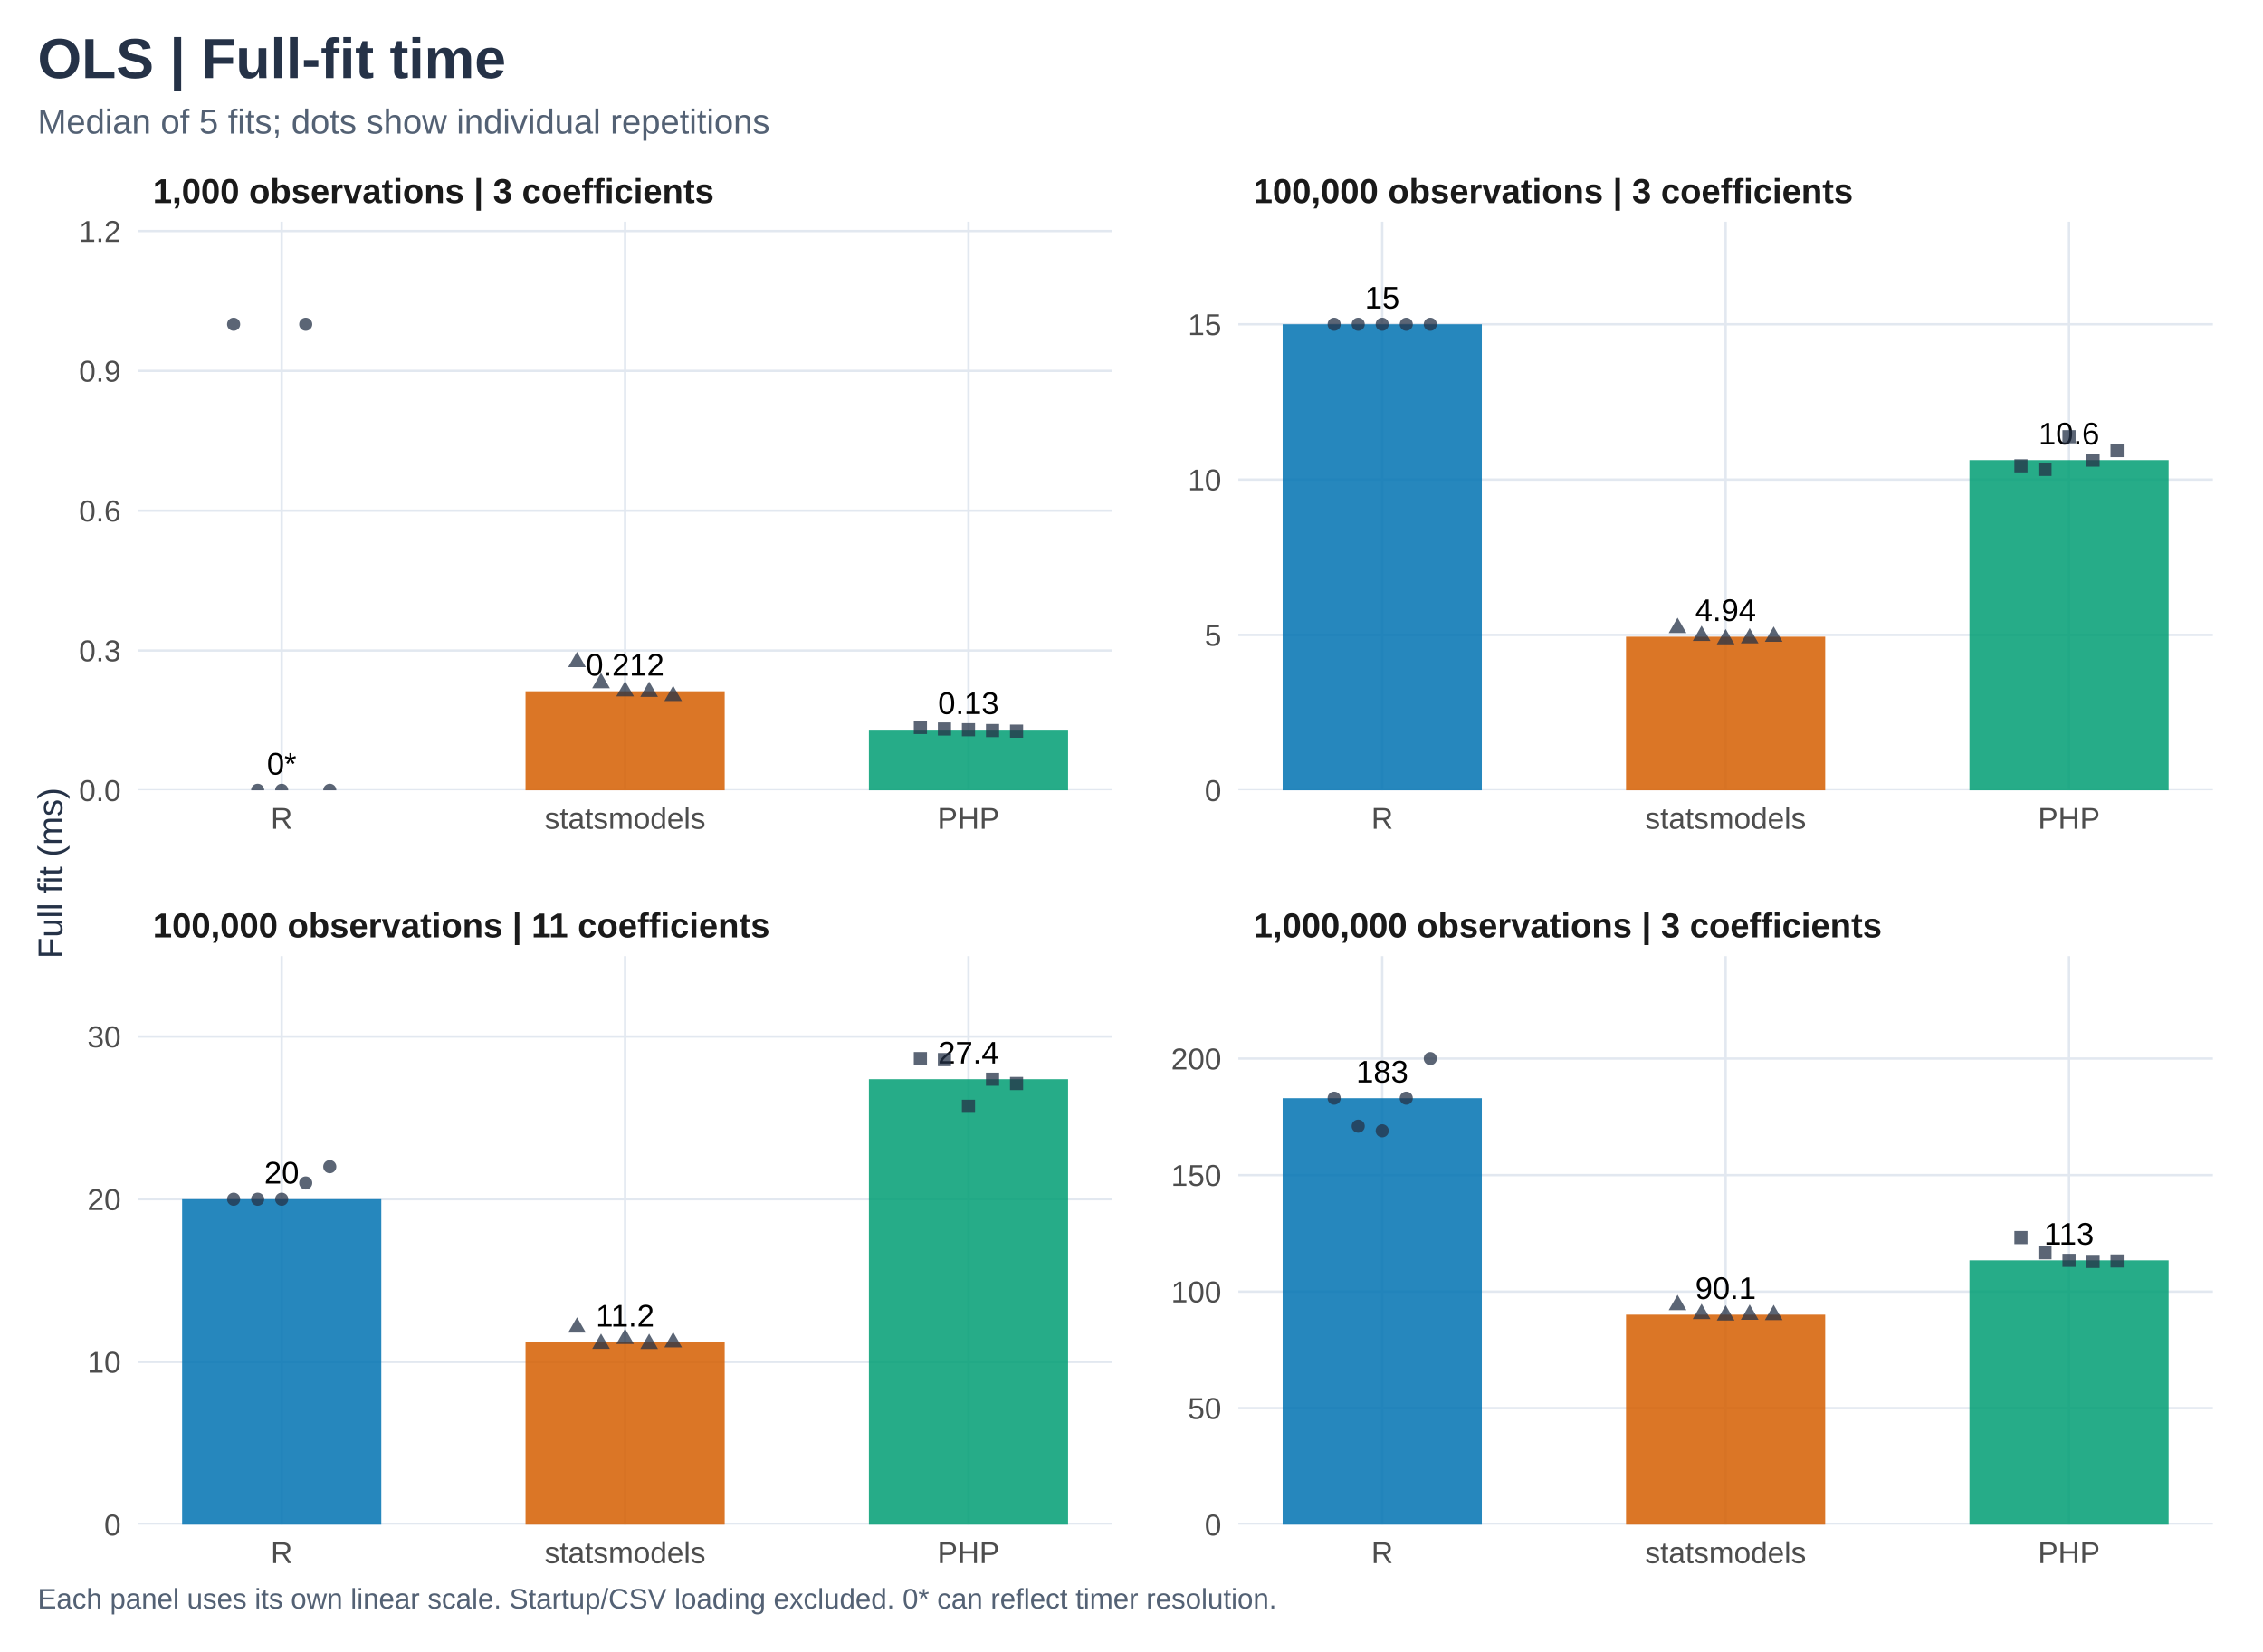
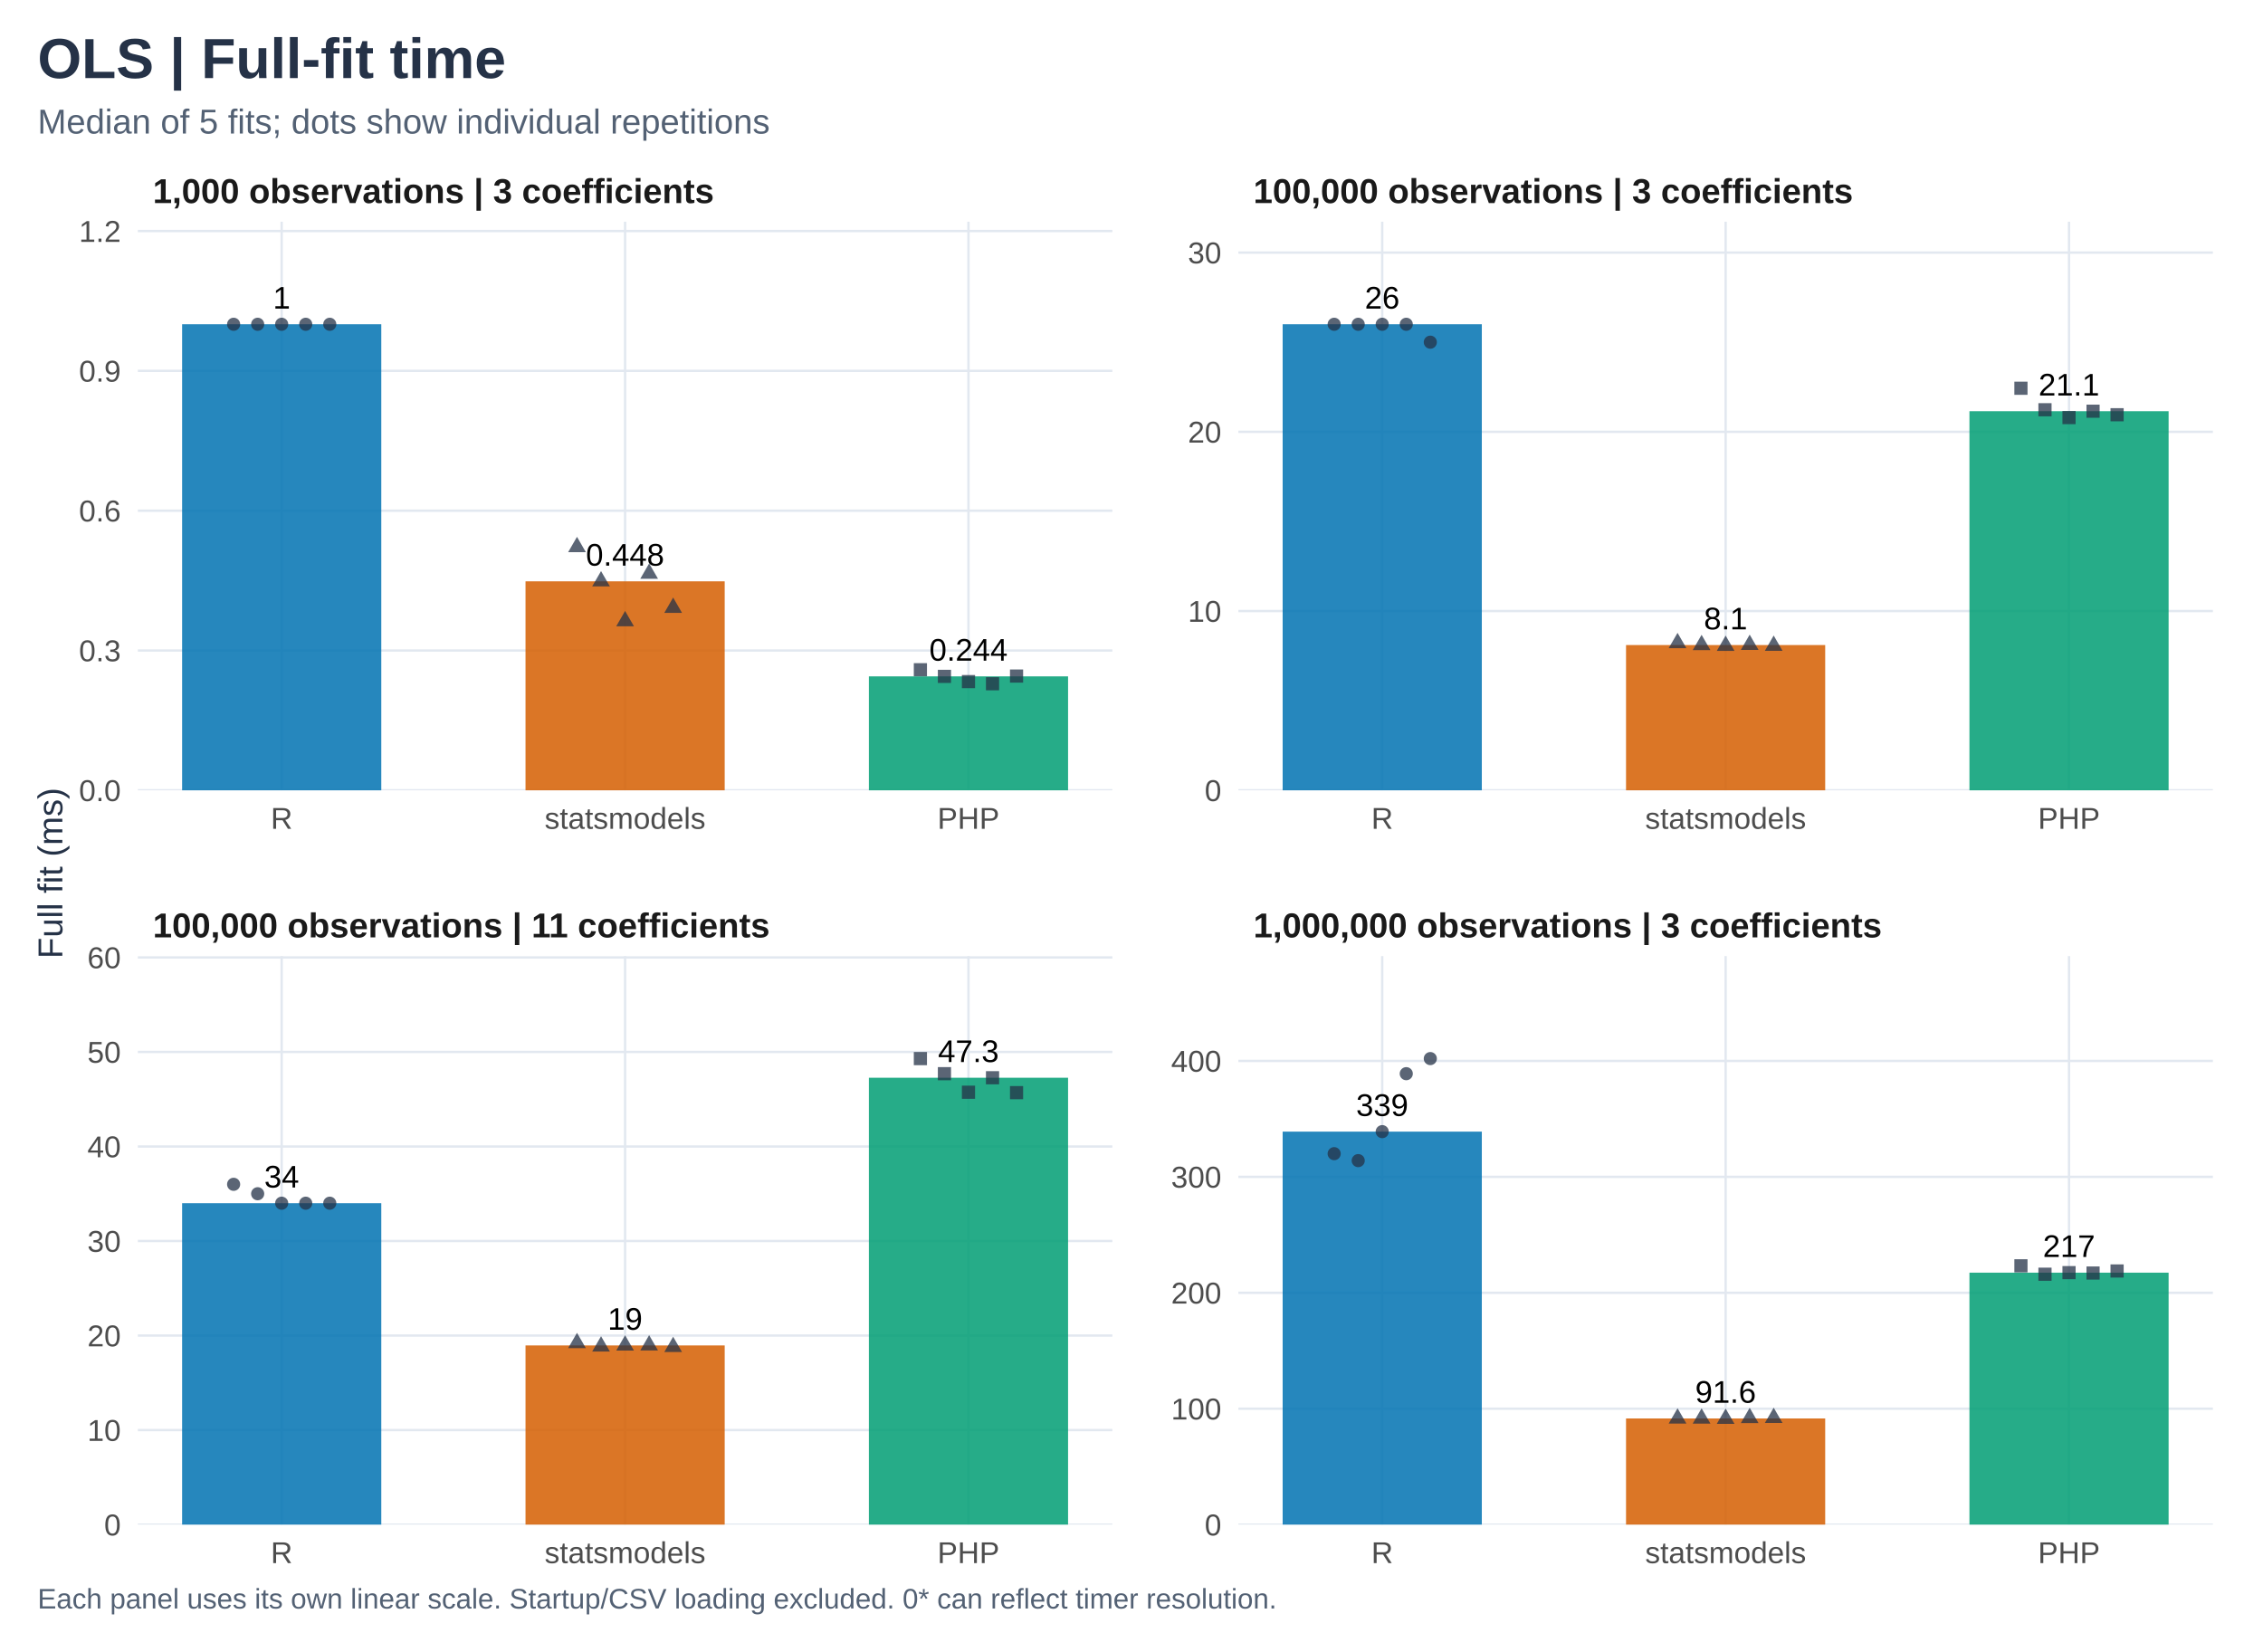
<svg xmlns="http://www.w3.org/2000/svg" width="720.00pt" height="525.60pt" viewBox="0 0 720.00 525.60">
  <g class="svglite">
    <defs>
      <style type="text/css">
    .svglite line, .svglite polyline, .svglite polygon, .svglite path, .svglite rect, .svglite circle {
      fill: none;
      stroke: #000000;
      stroke-linecap: round;
      stroke-linejoin: round;
      stroke-miterlimit: 10.00;
    }
    .svglite text {
      white-space: pre;
    }
    .svglite g.glyphgroup path {
      fill: inherit;
      stroke: none;
    }
  </style>
    </defs>
    <rect width="100%" height="100%" style="stroke: none; fill: #FFFFFF;" />
    <defs>
      <clipPath id="cpMC4wMHw3MjAuMDB8MC4wMHw1MjUuNjA=">
        <rect x="0.00" y="0.00" width="720.00" height="525.60" />
      </clipPath>
    </defs>
    <g clip-path="url(#cpMC4wMHw3MjAuMDB8MC4wMHw1MjUuNjA=)">
      <rect x="-0" y="-0" width="720.00" height="525.60" style="stroke-width: 1.16; stroke: none; fill: #FFFFFF;" />
    </g>
    <defs>
      <clipPath id="cpNDMuODV8MzUzLjkxfDcwLjU1fDI1MS40NA==">
        <rect x="43.85" y="70.55" width="310.06" height="180.89" />
      </clipPath>
    </defs>
    <g clip-path="url(#cpNDMuODV8MzUzLjkxfDcwLjU1fDI1MS40NA==)">
      <polyline points="43.85,251.44 353.91,251.44 " style="stroke-width: 0.75; stroke: #E2E8F0; stroke-linecap: butt;" />
      <polyline points="43.85,206.96 353.91,206.96 " style="stroke-width: 0.75; stroke: #E2E8F0; stroke-linecap: butt;" />
      <polyline points="43.85,162.48 353.91,162.48 " style="stroke-width: 0.75; stroke: #E2E8F0; stroke-linecap: butt;" />
      <polyline points="43.85,117.99 353.91,117.99 " style="stroke-width: 0.75; stroke: #E2E8F0; stroke-linecap: butt;" />
      <polyline points="43.85,73.51 353.91,73.51 " style="stroke-width: 0.75; stroke: #E2E8F0; stroke-linecap: butt;" />
      <polyline points="89.62,251.44 89.62,70.55 " style="stroke-width: 0.75; stroke: #E2E8F0; stroke-linecap: butt;" />
      <polyline points="198.88,251.44 198.88,70.55 " style="stroke-width: 0.75; stroke: #E2E8F0; stroke-linecap: butt;" />
      <polyline points="308.13,251.44 308.13,70.55 " style="stroke-width: 0.75; stroke: #E2E8F0; stroke-linecap: butt;" />
-       <rect x="57.94" y="251.44" width="63.37" height="0.00" style="stroke-width: 1.16; stroke: none; stroke-linecap: butt; stroke-linejoin: miter; fill: #0072B2; fill-opacity: 0.85;" />
-       <rect x="167.20" y="219.94" width="63.37" height="31.50" style="stroke-width: 1.16; stroke: none; stroke-linecap: butt; stroke-linejoin: miter; fill: #D55E00; fill-opacity: 0.85;" />
-       <rect x="276.45" y="232.17" width="63.37" height="19.27" style="stroke-width: 1.16; stroke: none; stroke-linecap: butt; stroke-linejoin: miter; fill: #009E73; fill-opacity: 0.85;" />
-       <text x="89.62" y="246.45" text-anchor="middle" style="font-size: 9.96px; font-family: &quot;Arial&quot;;" textLength="9.41px" lengthAdjust="spacingAndGlyphs">0*</text>
-       <text x="198.88" y="214.95" text-anchor="middle" style="font-size: 9.96px; font-family: &quot;Arial&quot;;" textLength="24.89px" lengthAdjust="spacingAndGlyphs">0.212</text>
-       <text x="308.13" y="227.18" text-anchor="middle" style="font-size: 9.96px; font-family: &quot;Arial&quot;;" textLength="19.36px" lengthAdjust="spacingAndGlyphs">0.13</text>
+       <rect x="57.94" y="103.17" width="63.37" height="148.27" style="stroke-width: 1.16; stroke: none; stroke-linecap: butt; stroke-linejoin: miter; fill: #0072B2; fill-opacity: 0.85;" />
+       <rect x="167.20" y="184.95" width="63.37" height="66.49" style="stroke-width: 1.16; stroke: none; stroke-linecap: butt; stroke-linejoin: miter; fill: #D55E00; fill-opacity: 0.85;" />
+       <rect x="276.45" y="215.19" width="63.37" height="36.25" style="stroke-width: 1.16; stroke: none; stroke-linecap: butt; stroke-linejoin: miter; fill: #009E73; fill-opacity: 0.85;" />
+       <text x="89.62" y="98.18" text-anchor="middle" style="font-size: 9.96px; font-family: &quot;Arial&quot;;" textLength="5.53px" lengthAdjust="spacingAndGlyphs">1</text>
+       <text x="198.88" y="179.96" text-anchor="middle" style="font-size: 9.96px; font-family: &quot;Arial&quot;;" textLength="24.89px" lengthAdjust="spacingAndGlyphs">0.448</text>
+       <text x="308.13" y="210.20" text-anchor="middle" style="font-size: 9.96px; font-family: &quot;Arial&quot;;" textLength="24.89px" lengthAdjust="spacingAndGlyphs">0.244</text>
      <circle cx="74.33" cy="103.17" r="2.09" style="stroke-width: 0.77; stroke: none; fill: #253247; fill-opacity: 0.75;" />
-       <circle cx="81.98" cy="251.44" r="2.09" style="stroke-width: 0.77; stroke: none; fill: #253247; fill-opacity: 0.75;" />
-       <circle cx="89.62" cy="251.44" r="2.09" style="stroke-width: 0.77; stroke: none; fill: #253247; fill-opacity: 0.75;" />
+       <circle cx="81.98" cy="103.17" r="2.09" style="stroke-width: 0.77; stroke: none; fill: #253247; fill-opacity: 0.75;" />
+       <circle cx="89.62" cy="103.17" r="2.09" style="stroke-width: 0.77; stroke: none; fill: #253247; fill-opacity: 0.75;" />
      <circle cx="97.27" cy="103.17" r="2.09" style="stroke-width: 0.77; stroke: none; fill: #253247; fill-opacity: 0.75;" />
-       <circle cx="104.92" cy="251.44" r="2.09" style="stroke-width: 0.77; stroke: none; fill: #253247; fill-opacity: 0.75;" />
-       <polygon points="183.58,207.38 186.40,212.26 180.76,212.26 " style="stroke-width: 0.77; stroke: none; fill: #253247; fill-opacity: 0.75;" />
-       <polygon points="191.23,214.09 194.05,218.97 188.41,218.97 " style="stroke-width: 0.77; stroke: none; fill: #253247; fill-opacity: 0.75;" />
-       <polygon points="198.88,216.68 201.70,221.56 196.06,221.56 " style="stroke-width: 0.77; stroke: none; fill: #253247; fill-opacity: 0.75;" />
-       <polygon points="206.53,216.84 209.35,221.73 203.71,221.73 " style="stroke-width: 0.77; stroke: none; fill: #253247; fill-opacity: 0.75;" />
-       <polygon points="214.17,218.16 216.99,223.05 211.36,223.05 " style="stroke-width: 0.77; stroke: none; fill: #253247; fill-opacity: 0.75;" />
-       <polygon points="290.74,233.55 294.93,233.55 294.93,229.36 290.74,229.36 " style="stroke-width: 0.77; stroke: none; fill: #253247; fill-opacity: 0.75;" />
-       <polygon points="298.39,234.03 302.58,234.03 302.58,229.85 298.39,229.85 " style="stroke-width: 0.77; stroke: none; fill: #253247; fill-opacity: 0.75;" />
-       <polygon points="306.04,234.26 310.23,234.26 310.23,230.08 306.04,230.08 " style="stroke-width: 0.77; stroke: none; fill: #253247; fill-opacity: 0.75;" />
-       <polygon points="313.69,234.53 317.88,234.53 317.88,230.34 313.69,230.34 " style="stroke-width: 0.77; stroke: none; fill: #253247; fill-opacity: 0.75;" />
-       <polygon points="321.34,234.72 325.52,234.72 325.52,230.53 321.34,230.53 " style="stroke-width: 0.77; stroke: none; fill: #253247; fill-opacity: 0.75;" />
+       <circle cx="104.92" cy="103.17" r="2.09" style="stroke-width: 0.77; stroke: none; fill: #253247; fill-opacity: 0.75;" />
+       <polygon points="183.58,170.80 186.40,175.68 180.76,175.68 " style="stroke-width: 0.77; stroke: none; fill: #253247; fill-opacity: 0.75;" />
+       <polygon points="191.23,181.69 194.05,186.57 188.41,186.57 " style="stroke-width: 0.77; stroke: none; fill: #253247; fill-opacity: 0.75;" />
+       <polygon points="198.88,194.38 201.70,199.26 196.06,199.26 " style="stroke-width: 0.77; stroke: none; fill: #253247; fill-opacity: 0.75;" />
+       <polygon points="206.53,179.26 209.35,184.14 203.71,184.14 " style="stroke-width: 0.77; stroke: none; fill: #253247; fill-opacity: 0.75;" />
+       <polygon points="214.17,190.10 216.99,194.99 211.36,194.99 " style="stroke-width: 0.77; stroke: none; fill: #253247; fill-opacity: 0.75;" />
+       <polygon points="290.74,215.18 294.93,215.18 294.93,210.99 290.74,210.99 " style="stroke-width: 0.77; stroke: none; fill: #253247; fill-opacity: 0.75;" />
+       <polygon points="298.39,217.29 302.58,217.29 302.58,213.10 298.39,213.10 " style="stroke-width: 0.77; stroke: none; fill: #253247; fill-opacity: 0.75;" />
+       <polygon points="306.04,218.95 310.23,218.95 310.23,214.76 306.04,214.76 " style="stroke-width: 0.77; stroke: none; fill: #253247; fill-opacity: 0.75;" />
+       <polygon points="313.69,219.63 317.88,219.63 317.88,215.45 313.69,215.45 " style="stroke-width: 0.77; stroke: none; fill: #253247; fill-opacity: 0.75;" />
+       <polygon points="321.34,217.19 325.52,217.19 325.52,213.00 321.34,213.00 " style="stroke-width: 0.77; stroke: none; fill: #253247; fill-opacity: 0.75;" />
    </g>
    <g clip-path="url(#cpMC4wMHw3MjAuMDB8MC4wMHw1MjUuNjA=)">
</g>
    <defs>
      <clipPath id="cpNDMuODV8MzUzLjkxfDMwNC4xOHw0ODUuMDc=">
        <rect x="43.85" y="304.18" width="310.06" height="180.89" />
      </clipPath>
    </defs>
    <g clip-path="url(#cpNDMuODV8MzUzLjkxfDMwNC4xOHw0ODUuMDc=)">
      <polyline points="43.85,485.07 353.91,485.07 " style="stroke-width: 0.75; stroke: #E2E8F0; stroke-linecap: butt;" />
-       <polyline points="43.85,433.31 353.91,433.31 " style="stroke-width: 0.75; stroke: #E2E8F0; stroke-linecap: butt;" />
-       <polyline points="43.85,381.54 353.91,381.54 " style="stroke-width: 0.75; stroke: #E2E8F0; stroke-linecap: butt;" />
-       <polyline points="43.85,329.78 353.91,329.78 " style="stroke-width: 0.75; stroke: #E2E8F0; stroke-linecap: butt;" />
+       <polyline points="43.85,455.00 353.91,455.00 " style="stroke-width: 0.75; stroke: #E2E8F0; stroke-linecap: butt;" />
+       <polyline points="43.85,424.92 353.91,424.92 " style="stroke-width: 0.75; stroke: #E2E8F0; stroke-linecap: butt;" />
+       <polyline points="43.85,394.84 353.91,394.84 " style="stroke-width: 0.75; stroke: #E2E8F0; stroke-linecap: butt;" />
+       <polyline points="43.85,364.77 353.91,364.77 " style="stroke-width: 0.75; stroke: #E2E8F0; stroke-linecap: butt;" />
+       <polyline points="43.85,334.69 353.91,334.69 " style="stroke-width: 0.75; stroke: #E2E8F0; stroke-linecap: butt;" />
+       <polyline points="43.85,304.61 353.91,304.61 " style="stroke-width: 0.75; stroke: #E2E8F0; stroke-linecap: butt;" />
      <polyline points="89.62,485.07 89.62,304.18 " style="stroke-width: 0.75; stroke: #E2E8F0; stroke-linecap: butt;" />
      <polyline points="198.88,485.07 198.88,304.18 " style="stroke-width: 0.75; stroke: #E2E8F0; stroke-linecap: butt;" />
      <polyline points="308.13,485.07 308.13,304.18 " style="stroke-width: 0.75; stroke: #E2E8F0; stroke-linecap: butt;" />
-       <rect x="57.94" y="381.54" width="63.37" height="103.53" style="stroke-width: 1.16; stroke: none; stroke-linecap: butt; stroke-linejoin: miter; fill: #0072B2; fill-opacity: 0.85;" />
-       <rect x="167.20" y="427.04" width="63.37" height="58.03" style="stroke-width: 1.16; stroke: none; stroke-linecap: butt; stroke-linejoin: miter; fill: #D55E00; fill-opacity: 0.85;" />
-       <rect x="276.45" y="343.35" width="63.37" height="141.72" style="stroke-width: 1.16; stroke: none; stroke-linecap: butt; stroke-linejoin: miter; fill: #009E73; fill-opacity: 0.85;" />
-       <text x="89.62" y="376.55" text-anchor="middle" style="font-size: 9.96px; font-family: &quot;Arial&quot;;" textLength="11.06px" lengthAdjust="spacingAndGlyphs">20</text>
-       <text x="198.88" y="422.05" text-anchor="middle" style="font-size: 9.96px; font-family: &quot;Arial&quot;;" textLength="18.62px" lengthAdjust="spacingAndGlyphs">11.2</text>
-       <text x="308.13" y="338.37" text-anchor="middle" style="font-size: 9.96px; font-family: &quot;Arial&quot;;" textLength="19.36px" lengthAdjust="spacingAndGlyphs">27.4</text>
-       <circle cx="74.33" cy="381.54" r="2.09" style="stroke-width: 0.77; stroke: none; fill: #253247; fill-opacity: 0.75;" />
-       <circle cx="81.98" cy="381.54" r="2.09" style="stroke-width: 0.77; stroke: none; fill: #253247; fill-opacity: 0.75;" />
-       <circle cx="89.62" cy="381.54" r="2.09" style="stroke-width: 0.77; stroke: none; fill: #253247; fill-opacity: 0.75;" />
-       <circle cx="97.27" cy="376.37" r="2.09" style="stroke-width: 0.77; stroke: none; fill: #253247; fill-opacity: 0.75;" />
-       <circle cx="104.92" cy="371.19" r="2.09" style="stroke-width: 0.77; stroke: none; fill: #253247; fill-opacity: 0.75;" />
-       <polygon points="183.58,419.10 186.40,423.98 180.76,423.98 " style="stroke-width: 0.77; stroke: none; fill: #253247; fill-opacity: 0.75;" />
-       <polygon points="191.23,424.28 194.05,429.16 188.41,429.16 " style="stroke-width: 0.77; stroke: none; fill: #253247; fill-opacity: 0.75;" />
-       <polygon points="198.88,422.72 201.70,427.61 196.06,427.61 " style="stroke-width: 0.77; stroke: none; fill: #253247; fill-opacity: 0.75;" />
-       <polygon points="206.53,424.30 209.35,429.19 203.71,429.19 " style="stroke-width: 0.77; stroke: none; fill: #253247; fill-opacity: 0.75;" />
-       <polygon points="214.17,423.79 216.99,428.67 211.36,428.67 " style="stroke-width: 0.77; stroke: none; fill: #253247; fill-opacity: 0.75;" />
+       <rect x="57.94" y="382.81" width="63.37" height="102.26" style="stroke-width: 1.16; stroke: none; stroke-linecap: butt; stroke-linejoin: miter; fill: #0072B2; fill-opacity: 0.85;" />
+       <rect x="167.20" y="428.07" width="63.37" height="57.00" style="stroke-width: 1.16; stroke: none; stroke-linecap: butt; stroke-linejoin: miter; fill: #D55E00; fill-opacity: 0.85;" />
+       <rect x="276.45" y="342.89" width="63.37" height="142.18" style="stroke-width: 1.16; stroke: none; stroke-linecap: butt; stroke-linejoin: miter; fill: #009E73; fill-opacity: 0.85;" />
+       <text x="89.62" y="377.82" text-anchor="middle" style="font-size: 9.96px; font-family: &quot;Arial&quot;;" textLength="11.06px" lengthAdjust="spacingAndGlyphs">34</text>
+       <text x="198.88" y="423.08" text-anchor="middle" style="font-size: 9.96px; font-family: &quot;Arial&quot;;" textLength="11.06px" lengthAdjust="spacingAndGlyphs">19</text>
+       <text x="308.13" y="337.90" text-anchor="middle" style="font-size: 9.96px; font-family: &quot;Arial&quot;;" textLength="19.36px" lengthAdjust="spacingAndGlyphs">47.3</text>
+       <circle cx="74.33" cy="376.80" r="2.09" style="stroke-width: 0.77; stroke: none; fill: #253247; fill-opacity: 0.75;" />
+       <circle cx="81.98" cy="379.80" r="2.09" style="stroke-width: 0.77; stroke: none; fill: #253247; fill-opacity: 0.75;" />
+       <circle cx="89.62" cy="382.81" r="2.09" style="stroke-width: 0.77; stroke: none; fill: #253247; fill-opacity: 0.75;" />
+       <circle cx="97.27" cy="382.81" r="2.09" style="stroke-width: 0.77; stroke: none; fill: #253247; fill-opacity: 0.75;" />
+       <circle cx="104.92" cy="382.81" r="2.09" style="stroke-width: 0.77; stroke: none; fill: #253247; fill-opacity: 0.75;" />
+       <polygon points="183.58,424.05 186.40,428.93 180.76,428.93 " style="stroke-width: 0.77; stroke: none; fill: #253247; fill-opacity: 0.75;" />
+       <polygon points="191.23,425.12 194.05,430.01 188.41,430.01 " style="stroke-width: 0.77; stroke: none; fill: #253247; fill-opacity: 0.75;" />
+       <polygon points="198.88,424.81 201.70,429.70 196.06,429.70 " style="stroke-width: 0.77; stroke: none; fill: #253247; fill-opacity: 0.75;" />
+       <polygon points="206.53,424.78 209.35,429.66 203.71,429.66 " style="stroke-width: 0.77; stroke: none; fill: #253247; fill-opacity: 0.75;" />
+       <polygon points="214.17,425.28 216.99,430.16 211.36,430.16 " style="stroke-width: 0.77; stroke: none; fill: #253247; fill-opacity: 0.75;" />
      <polygon points="290.74,338.90 294.93,338.90 294.93,334.71 290.74,334.71 " style="stroke-width: 0.77; stroke: none; fill: #253247; fill-opacity: 0.75;" />
-       <polygon points="298.39,339.21 302.58,339.21 302.58,335.02 298.39,335.02 " style="stroke-width: 0.77; stroke: none; fill: #253247; fill-opacity: 0.75;" />
-       <polygon points="306.04,354.06 310.23,354.06 310.23,349.88 306.04,349.88 " style="stroke-width: 0.77; stroke: none; fill: #253247; fill-opacity: 0.75;" />
-       <polygon points="313.69,345.45 317.88,345.45 317.88,341.26 313.69,341.26 " style="stroke-width: 0.77; stroke: none; fill: #253247; fill-opacity: 0.75;" />
-       <polygon points="321.34,346.82 325.52,346.82 325.52,342.63 321.34,342.63 " style="stroke-width: 0.77; stroke: none; fill: #253247; fill-opacity: 0.75;" />
+       <polygon points="298.39,343.70 302.58,343.70 302.58,339.51 298.39,339.51 " style="stroke-width: 0.77; stroke: none; fill: #253247; fill-opacity: 0.75;" />
+       <polygon points="306.04,349.60 310.23,349.60 310.23,345.41 306.04,345.41 " style="stroke-width: 0.77; stroke: none; fill: #253247; fill-opacity: 0.75;" />
+       <polygon points="313.69,344.99 317.88,344.99 317.88,340.80 313.69,340.80 " style="stroke-width: 0.77; stroke: none; fill: #253247; fill-opacity: 0.75;" />
+       <polygon points="321.34,349.73 325.52,349.73 325.52,345.54 321.34,345.54 " style="stroke-width: 0.77; stroke: none; fill: #253247; fill-opacity: 0.75;" />
    </g>
    <g clip-path="url(#cpMC4wMHw3MjAuMDB8MC4wMHw1MjUuNjA=)">
</g>
    <defs>
      <clipPath id="cpMzk0LjAwfDcwNC4wNnw3MC41NXwyNTEuNDQ=">
        <rect x="394.00" y="70.55" width="310.06" height="180.89" />
      </clipPath>
    </defs>
    <g clip-path="url(#cpMzk0LjAwfDcwNC4wNnw3MC41NXwyNTEuNDQ=)">
      <polyline points="394.00,251.44 704.06,251.44 " style="stroke-width: 0.75; stroke: #E2E8F0; stroke-linecap: butt;" />
-       <polyline points="394.00,202.01 704.06,202.01 " style="stroke-width: 0.75; stroke: #E2E8F0; stroke-linecap: butt;" />
-       <polyline points="394.00,152.59 704.06,152.59 " style="stroke-width: 0.75; stroke: #E2E8F0; stroke-linecap: butt;" />
-       <polyline points="394.00,103.17 704.06,103.17 " style="stroke-width: 0.75; stroke: #E2E8F0; stroke-linecap: butt;" />
+       <polyline points="394.00,194.41 704.06,194.41 " style="stroke-width: 0.75; stroke: #E2E8F0; stroke-linecap: butt;" />
+       <polyline points="394.00,137.38 704.06,137.38 " style="stroke-width: 0.75; stroke: #E2E8F0; stroke-linecap: butt;" />
+       <polyline points="394.00,80.36 704.06,80.36 " style="stroke-width: 0.75; stroke: #E2E8F0; stroke-linecap: butt;" />
      <polyline points="439.77,251.44 439.77,70.55 " style="stroke-width: 0.75; stroke: #E2E8F0; stroke-linecap: butt;" />
      <polyline points="549.03,251.44 549.03,70.55 " style="stroke-width: 0.75; stroke: #E2E8F0; stroke-linecap: butt;" />
      <polyline points="658.28,251.44 658.28,70.55 " style="stroke-width: 0.75; stroke: #E2E8F0; stroke-linecap: butt;" />
      <rect x="408.09" y="103.17" width="63.37" height="148.27" style="stroke-width: 1.16; stroke: none; stroke-linecap: butt; stroke-linejoin: miter; fill: #0072B2; fill-opacity: 0.85;" />
-       <rect x="517.34" y="202.57" width="63.37" height="48.87" style="stroke-width: 1.16; stroke: none; stroke-linecap: butt; stroke-linejoin: miter; fill: #D55E00; fill-opacity: 0.85;" />
-       <rect x="626.60" y="146.39" width="63.37" height="105.05" style="stroke-width: 1.16; stroke: none; stroke-linecap: butt; stroke-linejoin: miter; fill: #009E73; fill-opacity: 0.85;" />
-       <text x="439.77" y="98.18" text-anchor="middle" style="font-size: 9.96px; font-family: &quot;Arial&quot;;" textLength="11.06px" lengthAdjust="spacingAndGlyphs">15</text>
-       <text x="549.03" y="197.58" text-anchor="middle" style="font-size: 9.96px; font-family: &quot;Arial&quot;;" textLength="19.36px" lengthAdjust="spacingAndGlyphs">4.94</text>
-       <text x="658.28" y="141.40" text-anchor="middle" style="font-size: 9.96px; font-family: &quot;Arial&quot;;" textLength="19.36px" lengthAdjust="spacingAndGlyphs">10.6</text>
+       <rect x="517.34" y="205.23" width="63.37" height="46.21" style="stroke-width: 1.16; stroke: none; stroke-linecap: butt; stroke-linejoin: miter; fill: #D55E00; fill-opacity: 0.85;" />
+       <rect x="626.60" y="130.83" width="63.37" height="120.61" style="stroke-width: 1.16; stroke: none; stroke-linecap: butt; stroke-linejoin: miter; fill: #009E73; fill-opacity: 0.85;" />
+       <text x="439.77" y="98.18" text-anchor="middle" style="font-size: 9.96px; font-family: &quot;Arial&quot;;" textLength="11.06px" lengthAdjust="spacingAndGlyphs">26</text>
+       <text x="549.03" y="200.24" text-anchor="middle" style="font-size: 9.96px; font-family: &quot;Arial&quot;;" textLength="13.83px" lengthAdjust="spacingAndGlyphs">8.1</text>
+       <text x="658.28" y="125.84" text-anchor="middle" style="font-size: 9.96px; font-family: &quot;Arial&quot;;" textLength="19.36px" lengthAdjust="spacingAndGlyphs">21.1</text>
      <circle cx="424.48" cy="103.17" r="2.09" style="stroke-width: 0.77; stroke: none; fill: #253247; fill-opacity: 0.75;" />
      <circle cx="432.13" cy="103.17" r="2.09" style="stroke-width: 0.77; stroke: none; fill: #253247; fill-opacity: 0.75;" />
      <circle cx="439.77" cy="103.17" r="2.09" style="stroke-width: 0.77; stroke: none; fill: #253247; fill-opacity: 0.75;" />
      <circle cx="447.42" cy="103.17" r="2.09" style="stroke-width: 0.77; stroke: none; fill: #253247; fill-opacity: 0.75;" />
-       <circle cx="455.07" cy="103.17" r="2.09" style="stroke-width: 0.77; stroke: none; fill: #253247; fill-opacity: 0.75;" />
-       <polygon points="533.73,196.53 536.55,201.41 530.91,201.41 " style="stroke-width: 0.77; stroke: none; fill: #253247; fill-opacity: 0.75;" />
-       <polygon points="541.38,199.05 544.20,203.93 538.56,203.93 " style="stroke-width: 0.77; stroke: none; fill: #253247; fill-opacity: 0.75;" />
-       <polygon points="549.03,200.10 551.85,204.99 546.21,204.99 " style="stroke-width: 0.77; stroke: none; fill: #253247; fill-opacity: 0.75;" />
-       <polygon points="556.68,199.82 559.50,204.70 553.86,204.70 " style="stroke-width: 0.77; stroke: none; fill: #253247; fill-opacity: 0.75;" />
-       <polygon points="564.32,199.31 567.14,204.20 561.50,204.20 " style="stroke-width: 0.77; stroke: none; fill: #253247; fill-opacity: 0.75;" />
-       <polygon points="640.89,150.29 645.08,150.29 645.08,146.11 640.89,146.11 " style="stroke-width: 0.77; stroke: none; fill: #253247; fill-opacity: 0.75;" />
-       <polygon points="648.54,151.44 652.73,151.44 652.73,147.25 648.54,147.25 " style="stroke-width: 0.77; stroke: none; fill: #253247; fill-opacity: 0.75;" />
-       <polygon points="656.19,141.04 660.38,141.04 660.38,136.85 656.19,136.85 " style="stroke-width: 0.77; stroke: none; fill: #253247; fill-opacity: 0.75;" />
-       <polygon points="663.84,148.48 668.02,148.48 668.02,144.30 663.84,144.30 " style="stroke-width: 0.77; stroke: none; fill: #253247; fill-opacity: 0.75;" />
-       <polygon points="671.48,145.45 675.67,145.45 675.67,141.26 671.48,141.26 " style="stroke-width: 0.77; stroke: none; fill: #253247; fill-opacity: 0.75;" />
+       <circle cx="455.07" cy="108.87" r="2.09" style="stroke-width: 0.77; stroke: none; fill: #253247; fill-opacity: 0.75;" />
+       <polygon points="533.73,201.34 536.55,206.22 530.91,206.22 " style="stroke-width: 0.77; stroke: none; fill: #253247; fill-opacity: 0.75;" />
+       <polygon points="541.38,201.97 544.20,206.85 538.56,206.85 " style="stroke-width: 0.77; stroke: none; fill: #253247; fill-opacity: 0.75;" />
+       <polygon points="549.03,202.21 551.85,207.10 546.21,207.10 " style="stroke-width: 0.77; stroke: none; fill: #253247; fill-opacity: 0.75;" />
+       <polygon points="556.68,201.91 559.50,206.79 553.86,206.79 " style="stroke-width: 0.77; stroke: none; fill: #253247; fill-opacity: 0.75;" />
+       <polygon points="564.32,202.19 567.14,207.08 561.50,207.08 " style="stroke-width: 0.77; stroke: none; fill: #253247; fill-opacity: 0.75;" />
+       <polygon points="640.89,125.62 645.08,125.62 645.08,121.43 640.89,121.43 " style="stroke-width: 0.77; stroke: none; fill: #253247; fill-opacity: 0.75;" />
+       <polygon points="648.54,132.46 652.73,132.46 652.73,128.27 648.54,128.27 " style="stroke-width: 0.77; stroke: none; fill: #253247; fill-opacity: 0.75;" />
+       <polygon points="656.19,134.95 660.38,134.95 660.38,130.77 656.19,130.77 " style="stroke-width: 0.77; stroke: none; fill: #253247; fill-opacity: 0.75;" />
+       <polygon points="663.84,132.92 668.02,132.92 668.02,128.74 663.84,128.74 " style="stroke-width: 0.77; stroke: none; fill: #253247; fill-opacity: 0.75;" />
+       <polygon points="671.48,134.05 675.67,134.05 675.67,129.86 671.48,129.86 " style="stroke-width: 0.77; stroke: none; fill: #253247; fill-opacity: 0.75;" />
    </g>
    <g clip-path="url(#cpMC4wMHw3MjAuMDB8MC4wMHw1MjUuNjA=)">
</g>
    <defs>
      <clipPath id="cpMzk0LjAwfDcwNC4wNnwzMDQuMTh8NDg1LjA3">
        <rect x="394.00" y="304.18" width="310.06" height="180.89" />
      </clipPath>
    </defs>
    <g clip-path="url(#cpMzk0LjAwfDcwNC4wNnwzMDQuMTh8NDg1LjA3)">
      <polyline points="394.00,485.07 704.06,485.07 " style="stroke-width: 0.75; stroke: #E2E8F0; stroke-linecap: butt;" />
-       <polyline points="394.00,448.00 704.06,448.00 " style="stroke-width: 0.75; stroke: #E2E8F0; stroke-linecap: butt;" />
-       <polyline points="394.00,410.94 704.06,410.94 " style="stroke-width: 0.75; stroke: #E2E8F0; stroke-linecap: butt;" />
-       <polyline points="394.00,373.87 704.06,373.87 " style="stroke-width: 0.75; stroke: #E2E8F0; stroke-linecap: butt;" />
-       <polyline points="394.00,336.80 704.06,336.80 " style="stroke-width: 0.75; stroke: #E2E8F0; stroke-linecap: butt;" />
+       <polyline points="394.00,448.19 704.06,448.19 " style="stroke-width: 0.75; stroke: #E2E8F0; stroke-linecap: butt;" />
+       <polyline points="394.00,411.31 704.06,411.31 " style="stroke-width: 0.75; stroke: #E2E8F0; stroke-linecap: butt;" />
+       <polyline points="394.00,374.42 704.06,374.42 " style="stroke-width: 0.75; stroke: #E2E8F0; stroke-linecap: butt;" />
+       <polyline points="394.00,337.54 704.06,337.54 " style="stroke-width: 0.75; stroke: #E2E8F0; stroke-linecap: butt;" />
      <polyline points="439.77,485.07 439.77,304.18 " style="stroke-width: 0.75; stroke: #E2E8F0; stroke-linecap: butt;" />
      <polyline points="549.03,485.07 549.03,304.18 " style="stroke-width: 0.75; stroke: #E2E8F0; stroke-linecap: butt;" />
      <polyline points="658.28,485.07 658.28,304.18 " style="stroke-width: 0.75; stroke: #E2E8F0; stroke-linecap: butt;" />
-       <rect x="408.09" y="349.40" width="63.37" height="135.67" style="stroke-width: 1.16; stroke: none; stroke-linecap: butt; stroke-linejoin: miter; fill: #0072B2; fill-opacity: 0.85;" />
-       <rect x="517.34" y="418.28" width="63.37" height="66.80" style="stroke-width: 1.16; stroke: none; stroke-linecap: butt; stroke-linejoin: miter; fill: #D55E00; fill-opacity: 0.85;" />
-       <rect x="626.60" y="401.00" width="63.37" height="84.07" style="stroke-width: 1.16; stroke: none; stroke-linecap: butt; stroke-linejoin: miter; fill: #009E73; fill-opacity: 0.85;" />
-       <text x="439.77" y="344.41" text-anchor="middle" style="font-size: 9.96px; font-family: &quot;Arial&quot;;" textLength="16.59px" lengthAdjust="spacingAndGlyphs">183</text>
-       <text x="549.03" y="413.29" text-anchor="middle" style="font-size: 9.96px; font-family: &quot;Arial&quot;;" textLength="19.36px" lengthAdjust="spacingAndGlyphs">90.1</text>
-       <text x="658.28" y="396.01" text-anchor="middle" style="font-size: 9.96px; font-family: &quot;Arial&quot;;" textLength="15.86px" lengthAdjust="spacingAndGlyphs">113</text>
-       <circle cx="424.48" cy="349.40" r="2.09" style="stroke-width: 0.77; stroke: none; fill: #253247; fill-opacity: 0.75;" />
-       <circle cx="432.13" cy="358.30" r="2.09" style="stroke-width: 0.77; stroke: none; fill: #253247; fill-opacity: 0.75;" />
-       <circle cx="439.77" cy="359.78" r="2.09" style="stroke-width: 0.77; stroke: none; fill: #253247; fill-opacity: 0.75;" />
-       <circle cx="447.42" cy="349.40" r="2.09" style="stroke-width: 0.77; stroke: none; fill: #253247; fill-opacity: 0.75;" />
+       <rect x="408.09" y="360.04" width="63.37" height="125.03" style="stroke-width: 1.16; stroke: none; stroke-linecap: butt; stroke-linejoin: miter; fill: #0072B2; fill-opacity: 0.85;" />
+       <rect x="517.34" y="451.29" width="63.37" height="33.78" style="stroke-width: 1.16; stroke: none; stroke-linecap: butt; stroke-linejoin: miter; fill: #D55E00; fill-opacity: 0.85;" />
+       <rect x="626.60" y="404.90" width="63.37" height="80.17" style="stroke-width: 1.16; stroke: none; stroke-linecap: butt; stroke-linejoin: miter; fill: #009E73; fill-opacity: 0.85;" />
+       <text x="439.77" y="355.05" text-anchor="middle" style="font-size: 9.96px; font-family: &quot;Arial&quot;;" textLength="16.59px" lengthAdjust="spacingAndGlyphs">339</text>
+       <text x="549.03" y="446.30" text-anchor="middle" style="font-size: 9.96px; font-family: &quot;Arial&quot;;" textLength="19.36px" lengthAdjust="spacingAndGlyphs">91.6</text>
+       <text x="658.28" y="399.91" text-anchor="middle" style="font-size: 9.96px; font-family: &quot;Arial&quot;;" textLength="16.59px" lengthAdjust="spacingAndGlyphs">217</text>
+       <circle cx="424.48" cy="367.05" r="2.09" style="stroke-width: 0.77; stroke: none; fill: #253247; fill-opacity: 0.75;" />
+       <circle cx="432.13" cy="369.26" r="2.09" style="stroke-width: 0.77; stroke: none; fill: #253247; fill-opacity: 0.75;" />
+       <circle cx="439.77" cy="360.04" r="2.09" style="stroke-width: 0.77; stroke: none; fill: #253247; fill-opacity: 0.75;" />
+       <circle cx="447.42" cy="341.60" r="2.09" style="stroke-width: 0.77; stroke: none; fill: #253247; fill-opacity: 0.75;" />
      <circle cx="455.07" cy="336.80" r="2.09" style="stroke-width: 0.77; stroke: none; fill: #253247; fill-opacity: 0.75;" />
-       <polygon points="533.73,411.94 536.55,416.83 530.91,416.83 " style="stroke-width: 0.77; stroke: none; fill: #253247; fill-opacity: 0.75;" />
-       <polygon points="541.38,414.79 544.20,419.67 538.56,419.67 " style="stroke-width: 0.77; stroke: none; fill: #253247; fill-opacity: 0.75;" />
-       <polygon points="549.03,415.25 551.85,420.13 546.21,420.13 " style="stroke-width: 0.77; stroke: none; fill: #253247; fill-opacity: 0.75;" />
-       <polygon points="556.68,415.02 559.50,419.90 553.86,419.90 " style="stroke-width: 0.77; stroke: none; fill: #253247; fill-opacity: 0.75;" />
-       <polygon points="564.32,415.12 567.14,420.00 561.50,420.00 " style="stroke-width: 0.77; stroke: none; fill: #253247; fill-opacity: 0.75;" />
-       <polygon points="640.89,395.84 645.08,395.84 645.08,391.65 640.89,391.65 " style="stroke-width: 0.77; stroke: none; fill: #253247; fill-opacity: 0.75;" />
-       <polygon points="648.54,400.67 652.73,400.67 652.73,396.48 648.54,396.48 " style="stroke-width: 0.77; stroke: none; fill: #253247; fill-opacity: 0.75;" />
-       <polygon points="656.19,403.09 660.38,403.09 660.38,398.91 656.19,398.91 " style="stroke-width: 0.77; stroke: none; fill: #253247; fill-opacity: 0.75;" />
-       <polygon points="663.84,403.43 668.02,403.43 668.02,399.24 663.84,399.24 " style="stroke-width: 0.77; stroke: none; fill: #253247; fill-opacity: 0.75;" />
-       <polygon points="671.48,403.28 675.67,403.28 675.67,399.10 671.48,399.10 " style="stroke-width: 0.77; stroke: none; fill: #253247; fill-opacity: 0.75;" />
+       <polygon points="533.73,448.04 536.55,452.92 530.91,452.92 " style="stroke-width: 0.77; stroke: none; fill: #253247; fill-opacity: 0.75;" />
+       <polygon points="541.38,448.06 544.20,452.94 538.56,452.94 " style="stroke-width: 0.77; stroke: none; fill: #253247; fill-opacity: 0.75;" />
+       <polygon points="549.03,448.13 551.85,453.02 546.21,453.02 " style="stroke-width: 0.77; stroke: none; fill: #253247; fill-opacity: 0.75;" />
+       <polygon points="556.68,447.89 559.50,452.78 553.86,452.78 " style="stroke-width: 0.77; stroke: none; fill: #253247; fill-opacity: 0.75;" />
+       <polygon points="564.32,447.86 567.14,452.74 561.50,452.74 " style="stroke-width: 0.77; stroke: none; fill: #253247; fill-opacity: 0.75;" />
+       <polygon points="640.89,404.82 645.08,404.82 645.08,400.64 640.89,400.64 " style="stroke-width: 0.77; stroke: none; fill: #253247; fill-opacity: 0.75;" />
+       <polygon points="648.54,407.50 652.73,407.50 652.73,403.31 648.54,403.31 " style="stroke-width: 0.77; stroke: none; fill: #253247; fill-opacity: 0.75;" />
+       <polygon points="656.19,406.99 660.38,406.99 660.38,402.81 656.19,402.81 " style="stroke-width: 0.77; stroke: none; fill: #253247; fill-opacity: 0.75;" />
+       <polygon points="663.84,407.12 668.02,407.12 668.02,402.94 663.84,402.94 " style="stroke-width: 0.77; stroke: none; fill: #253247; fill-opacity: 0.75;" />
+       <polygon points="671.48,406.47 675.67,406.47 675.67,402.28 671.48,402.28 " style="stroke-width: 0.77; stroke: none; fill: #253247; fill-opacity: 0.75;" />
    </g>
    <g clip-path="url(#cpMC4wMHw3MjAuMDB8MC4wMHw1MjUuNjA=)">
</g>
    <defs>
      <clipPath id="cpNDMuODV8MzUzLjkxfDI4NC40MnwzMDQuMTg=">
        <rect x="43.85" y="284.42" width="310.06" height="19.76" />
      </clipPath>
    </defs>
    <g clip-path="url(#cpNDMuODV8MzUzLjkxfDI4NC40MnwzMDQuMTg=)">
      <text x="48.63" y="298.24" style="font-size: 11.00px; font-weight: bold;fill: #1A1A1A; font-family: &quot;Arial&quot;;" textLength="196.44px" lengthAdjust="spacingAndGlyphs">100,000 observations | 11 coefficients</text>
    </g>
    <g clip-path="url(#cpMC4wMHw3MjAuMDB8MC4wMHw1MjUuNjA=)">
</g>
    <defs>
      <clipPath id="cpMzk0LjAwfDcwNC4wNnwyODQuNDJ8MzA0LjE4">
        <rect x="394.00" y="284.42" width="310.06" height="19.76" />
      </clipPath>
    </defs>
    <g clip-path="url(#cpMzk0LjAwfDcwNC4wNnwyODQuNDJ8MzA0LjE4)">
      <text x="398.78" y="298.24" style="font-size: 11.00px; font-weight: bold;fill: #1A1A1A; font-family: &quot;Arial&quot;;" textLength="200.11px" lengthAdjust="spacingAndGlyphs">1,000,000 observations | 3 coefficients</text>
    </g>
    <g clip-path="url(#cpMC4wMHw3MjAuMDB8MC4wMHw1MjUuNjA=)">
</g>
    <defs>
      <clipPath id="cpNDMuODV8MzUzLjkxfDUwLjc5fDcwLjU1">
        <rect x="43.85" y="50.79" width="310.06" height="19.76" />
      </clipPath>
    </defs>
    <g clip-path="url(#cpNDMuODV8MzUzLjkxfDUwLjc5fDcwLjU1)">
      <text x="48.63" y="64.61" style="font-size: 11.00px; font-weight: bold;fill: #1A1A1A; font-family: &quot;Arial&quot;;" textLength="178.67px" lengthAdjust="spacingAndGlyphs">1,000 observations | 3 coefficients</text>
    </g>
    <g clip-path="url(#cpMC4wMHw3MjAuMDB8MC4wMHw1MjUuNjA=)">
</g>
    <defs>
      <clipPath id="cpMzk0LjAwfDcwNC4wNnw1MC43OXw3MC41NQ==">
        <rect x="394.00" y="50.79" width="310.06" height="19.76" />
      </clipPath>
    </defs>
    <g clip-path="url(#cpMzk0LjAwfDcwNC4wNnw1MC43OXw3MC41NQ==)">
      <text x="398.78" y="64.61" style="font-size: 11.00px; font-weight: bold;fill: #1A1A1A; font-family: &quot;Arial&quot;;" textLength="190.92px" lengthAdjust="spacingAndGlyphs">100,000 observations | 3 coefficients</text>
    </g>
    <g clip-path="url(#cpMC4wMHw3MjAuMDB8MC4wMHw1MjUuNjA=)">
      <text x="89.62" y="497.32" text-anchor="middle" style="font-size: 9.60px;fill: #4D4D4D; font-family: &quot;Arial&quot;;" textLength="6.92px" lengthAdjust="spacingAndGlyphs">R</text>
      <text x="198.88" y="497.32" text-anchor="middle" style="font-size: 9.60px;fill: #4D4D4D; font-family: &quot;Arial&quot;;" textLength="51.16px" lengthAdjust="spacingAndGlyphs">statsmodels</text>
      <text x="308.13" y="497.32" text-anchor="middle" style="font-size: 9.60px;fill: #4D4D4D; font-family: &quot;Arial&quot;;" textLength="19.73px" lengthAdjust="spacingAndGlyphs">PHP</text>
      <text x="439.77" y="497.32" text-anchor="middle" style="font-size: 9.60px;fill: #4D4D4D; font-family: &quot;Arial&quot;;" textLength="6.92px" lengthAdjust="spacingAndGlyphs">R</text>
      <text x="549.03" y="497.32" text-anchor="middle" style="font-size: 9.60px;fill: #4D4D4D; font-family: &quot;Arial&quot;;" textLength="51.16px" lengthAdjust="spacingAndGlyphs">statsmodels</text>
      <text x="658.28" y="497.32" text-anchor="middle" style="font-size: 9.60px;fill: #4D4D4D; font-family: &quot;Arial&quot;;" textLength="19.73px" lengthAdjust="spacingAndGlyphs">PHP</text>
      <text x="89.62" y="263.69" text-anchor="middle" style="font-size: 9.60px;fill: #4D4D4D; font-family: &quot;Arial&quot;;" textLength="6.92px" lengthAdjust="spacingAndGlyphs">R</text>
      <text x="198.88" y="263.69" text-anchor="middle" style="font-size: 9.60px;fill: #4D4D4D; font-family: &quot;Arial&quot;;" textLength="51.16px" lengthAdjust="spacingAndGlyphs">statsmodels</text>
      <text x="308.13" y="263.69" text-anchor="middle" style="font-size: 9.60px;fill: #4D4D4D; font-family: &quot;Arial&quot;;" textLength="19.73px" lengthAdjust="spacingAndGlyphs">PHP</text>
      <text x="439.77" y="263.69" text-anchor="middle" style="font-size: 9.60px;fill: #4D4D4D; font-family: &quot;Arial&quot;;" textLength="6.92px" lengthAdjust="spacingAndGlyphs">R</text>
      <text x="549.03" y="263.69" text-anchor="middle" style="font-size: 9.60px;fill: #4D4D4D; font-family: &quot;Arial&quot;;" textLength="51.16px" lengthAdjust="spacingAndGlyphs">statsmodels</text>
      <text x="658.28" y="263.69" text-anchor="middle" style="font-size: 9.60px;fill: #4D4D4D; font-family: &quot;Arial&quot;;" textLength="19.73px" lengthAdjust="spacingAndGlyphs">PHP</text>
      <text x="388.62" y="254.87" text-anchor="end" style="font-size: 9.60px;fill: #4D4D4D; font-family: &quot;Arial&quot;;" textLength="5.33px" lengthAdjust="spacingAndGlyphs">0</text>
-       <text x="388.62" y="205.45" text-anchor="end" style="font-size: 9.60px;fill: #4D4D4D; font-family: &quot;Arial&quot;;" textLength="5.33px" lengthAdjust="spacingAndGlyphs">5</text>
-       <text x="388.62" y="156.02" text-anchor="end" style="font-size: 9.60px;fill: #4D4D4D; font-family: &quot;Arial&quot;;" textLength="10.66px" lengthAdjust="spacingAndGlyphs">10</text>
-       <text x="388.62" y="106.60" text-anchor="end" style="font-size: 9.60px;fill: #4D4D4D; font-family: &quot;Arial&quot;;" textLength="10.66px" lengthAdjust="spacingAndGlyphs">15</text>
+       <text x="388.62" y="197.84" text-anchor="end" style="font-size: 9.60px;fill: #4D4D4D; font-family: &quot;Arial&quot;;" textLength="10.66px" lengthAdjust="spacingAndGlyphs">10</text>
+       <text x="388.62" y="140.82" text-anchor="end" style="font-size: 9.60px;fill: #4D4D4D; font-family: &quot;Arial&quot;;" textLength="10.66px" lengthAdjust="spacingAndGlyphs">20</text>
+       <text x="388.62" y="83.79" text-anchor="end" style="font-size: 9.60px;fill: #4D4D4D; font-family: &quot;Arial&quot;;" textLength="10.66px" lengthAdjust="spacingAndGlyphs">30</text>
      <text x="388.62" y="488.51" text-anchor="end" style="font-size: 9.60px;fill: #4D4D4D; font-family: &quot;Arial&quot;;" textLength="5.33px" lengthAdjust="spacingAndGlyphs">0</text>
-       <text x="388.62" y="451.44" text-anchor="end" style="font-size: 9.60px;fill: #4D4D4D; font-family: &quot;Arial&quot;;" textLength="10.66px" lengthAdjust="spacingAndGlyphs">50</text>
-       <text x="388.62" y="414.37" text-anchor="end" style="font-size: 9.60px;fill: #4D4D4D; font-family: &quot;Arial&quot;;" textLength="15.98px" lengthAdjust="spacingAndGlyphs">100</text>
-       <text x="388.62" y="377.30" text-anchor="end" style="font-size: 9.60px;fill: #4D4D4D; font-family: &quot;Arial&quot;;" textLength="15.98px" lengthAdjust="spacingAndGlyphs">150</text>
-       <text x="388.62" y="340.24" text-anchor="end" style="font-size: 9.60px;fill: #4D4D4D; font-family: &quot;Arial&quot;;" textLength="15.98px" lengthAdjust="spacingAndGlyphs">200</text>
+       <text x="388.62" y="451.62" text-anchor="end" style="font-size: 9.60px;fill: #4D4D4D; font-family: &quot;Arial&quot;;" textLength="15.98px" lengthAdjust="spacingAndGlyphs">100</text>
+       <text x="388.62" y="414.74" text-anchor="end" style="font-size: 9.60px;fill: #4D4D4D; font-family: &quot;Arial&quot;;" textLength="15.98px" lengthAdjust="spacingAndGlyphs">200</text>
+       <text x="388.62" y="377.86" text-anchor="end" style="font-size: 9.60px;fill: #4D4D4D; font-family: &quot;Arial&quot;;" textLength="15.98px" lengthAdjust="spacingAndGlyphs">300</text>
+       <text x="388.62" y="340.97" text-anchor="end" style="font-size: 9.60px;fill: #4D4D4D; font-family: &quot;Arial&quot;;" textLength="15.98px" lengthAdjust="spacingAndGlyphs">400</text>
      <text x="38.47" y="254.87" text-anchor="end" style="font-size: 9.60px;fill: #4D4D4D; font-family: &quot;Arial&quot;;" textLength="13.33px" lengthAdjust="spacingAndGlyphs">0.0</text>
      <text x="38.47" y="210.39" text-anchor="end" style="font-size: 9.60px;fill: #4D4D4D; font-family: &quot;Arial&quot;;" textLength="13.33px" lengthAdjust="spacingAndGlyphs">0.3</text>
      <text x="38.47" y="165.91" text-anchor="end" style="font-size: 9.60px;fill: #4D4D4D; font-family: &quot;Arial&quot;;" textLength="13.33px" lengthAdjust="spacingAndGlyphs">0.6</text>
      <text x="38.47" y="121.43" text-anchor="end" style="font-size: 9.60px;fill: #4D4D4D; font-family: &quot;Arial&quot;;" textLength="13.33px" lengthAdjust="spacingAndGlyphs">0.9</text>
      <text x="38.47" y="76.95" text-anchor="end" style="font-size: 9.60px;fill: #4D4D4D; font-family: &quot;Arial&quot;;" textLength="13.33px" lengthAdjust="spacingAndGlyphs">1.2</text>
      <text x="38.47" y="488.51" text-anchor="end" style="font-size: 9.60px;fill: #4D4D4D; font-family: &quot;Arial&quot;;" textLength="5.33px" lengthAdjust="spacingAndGlyphs">0</text>
-       <text x="38.47" y="436.74" text-anchor="end" style="font-size: 9.60px;fill: #4D4D4D; font-family: &quot;Arial&quot;;" textLength="10.66px" lengthAdjust="spacingAndGlyphs">10</text>
-       <text x="38.47" y="384.98" text-anchor="end" style="font-size: 9.60px;fill: #4D4D4D; font-family: &quot;Arial&quot;;" textLength="10.66px" lengthAdjust="spacingAndGlyphs">20</text>
-       <text x="38.47" y="333.21" text-anchor="end" style="font-size: 9.60px;fill: #4D4D4D; font-family: &quot;Arial&quot;;" textLength="10.66px" lengthAdjust="spacingAndGlyphs">30</text>
+       <text x="38.47" y="458.43" text-anchor="end" style="font-size: 9.60px;fill: #4D4D4D; font-family: &quot;Arial&quot;;" textLength="10.66px" lengthAdjust="spacingAndGlyphs">10</text>
+       <text x="38.47" y="428.35" text-anchor="end" style="font-size: 9.60px;fill: #4D4D4D; font-family: &quot;Arial&quot;;" textLength="10.66px" lengthAdjust="spacingAndGlyphs">20</text>
+       <text x="38.47" y="398.28" text-anchor="end" style="font-size: 9.60px;fill: #4D4D4D; font-family: &quot;Arial&quot;;" textLength="10.66px" lengthAdjust="spacingAndGlyphs">30</text>
+       <text x="38.47" y="368.20" text-anchor="end" style="font-size: 9.60px;fill: #4D4D4D; font-family: &quot;Arial&quot;;" textLength="10.66px" lengthAdjust="spacingAndGlyphs">40</text>
+       <text x="38.47" y="338.12" text-anchor="end" style="font-size: 9.60px;fill: #4D4D4D; font-family: &quot;Arial&quot;;" textLength="10.66px" lengthAdjust="spacingAndGlyphs">50</text>
+       <text x="38.47" y="308.05" text-anchor="end" style="font-size: 9.60px;fill: #4D4D4D; font-family: &quot;Arial&quot;;" textLength="10.66px" lengthAdjust="spacingAndGlyphs">60</text>
      <text transform="translate(19.83,277.81) rotate(-90)" text-anchor="middle" style="font-size: 11.00px;fill: #253247; font-family: &quot;Arial&quot;;" textLength="54.38px" lengthAdjust="spacingAndGlyphs">Full fit (ms)</text>
      <text x="11.96" y="42.49" style="font-size: 11.00px;fill: #536174; font-family: &quot;Arial&quot;;" textLength="233.12px" lengthAdjust="spacingAndGlyphs">Median of 5 fits; dots show individual repetitions</text>
      <text x="11.96" y="24.84" style="font-size: 18.00px; font-weight: bold;fill: #253247; font-family: &quot;Arial&quot;;" textLength="149.05px" lengthAdjust="spacingAndGlyphs">OLS | Full-fit time</text>
      <text x="11.96" y="511.76" style="font-size: 9.00px;fill: #536174; font-family: &quot;Arial&quot;;" textLength="394.00px" lengthAdjust="spacingAndGlyphs">Each panel uses its own linear scale. Startup/CSV loading excluded. 0* can reflect timer resolution.</text>
    </g>
  </g>
</svg>
